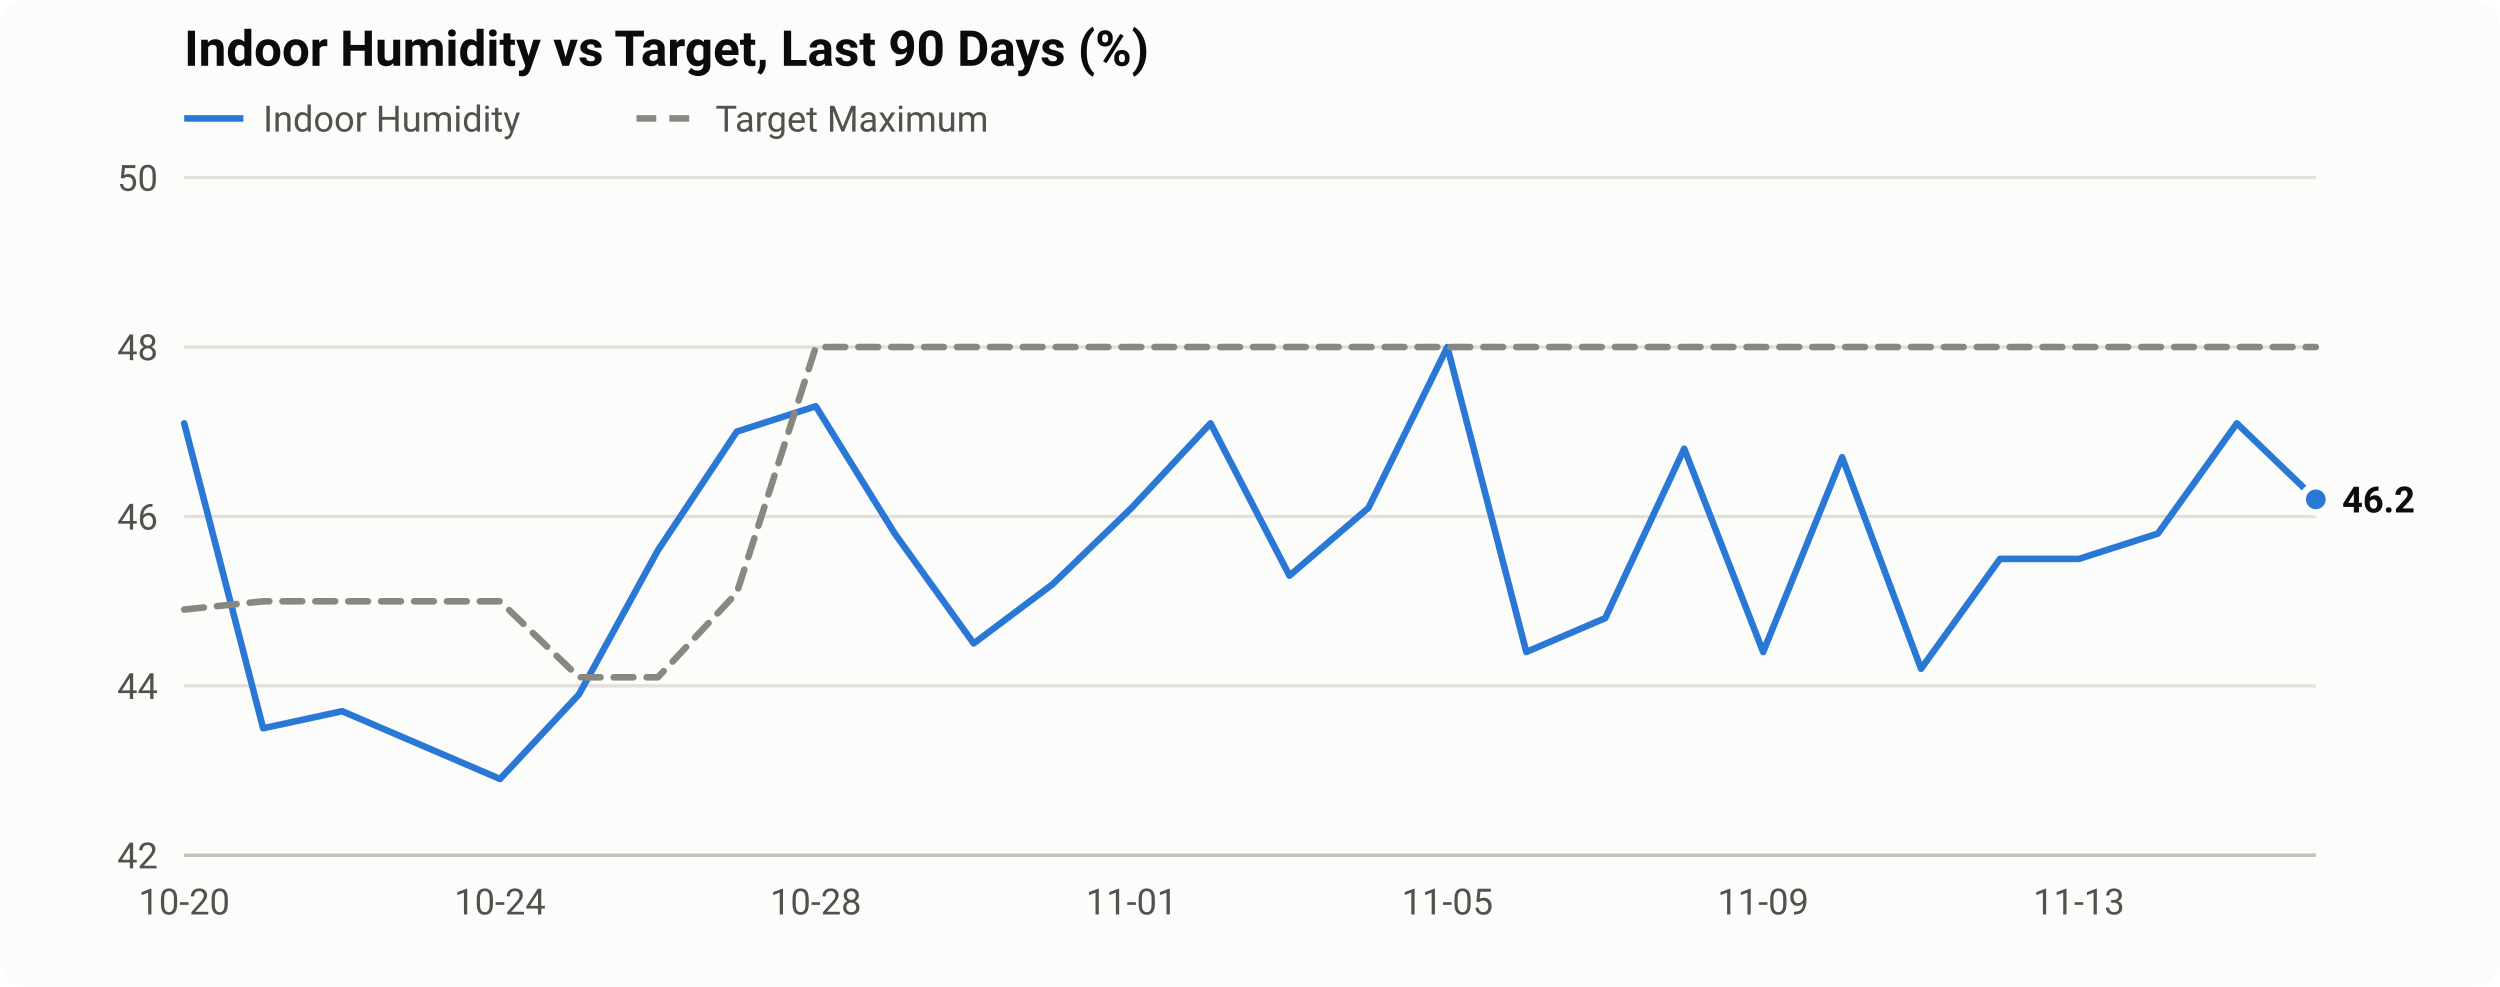
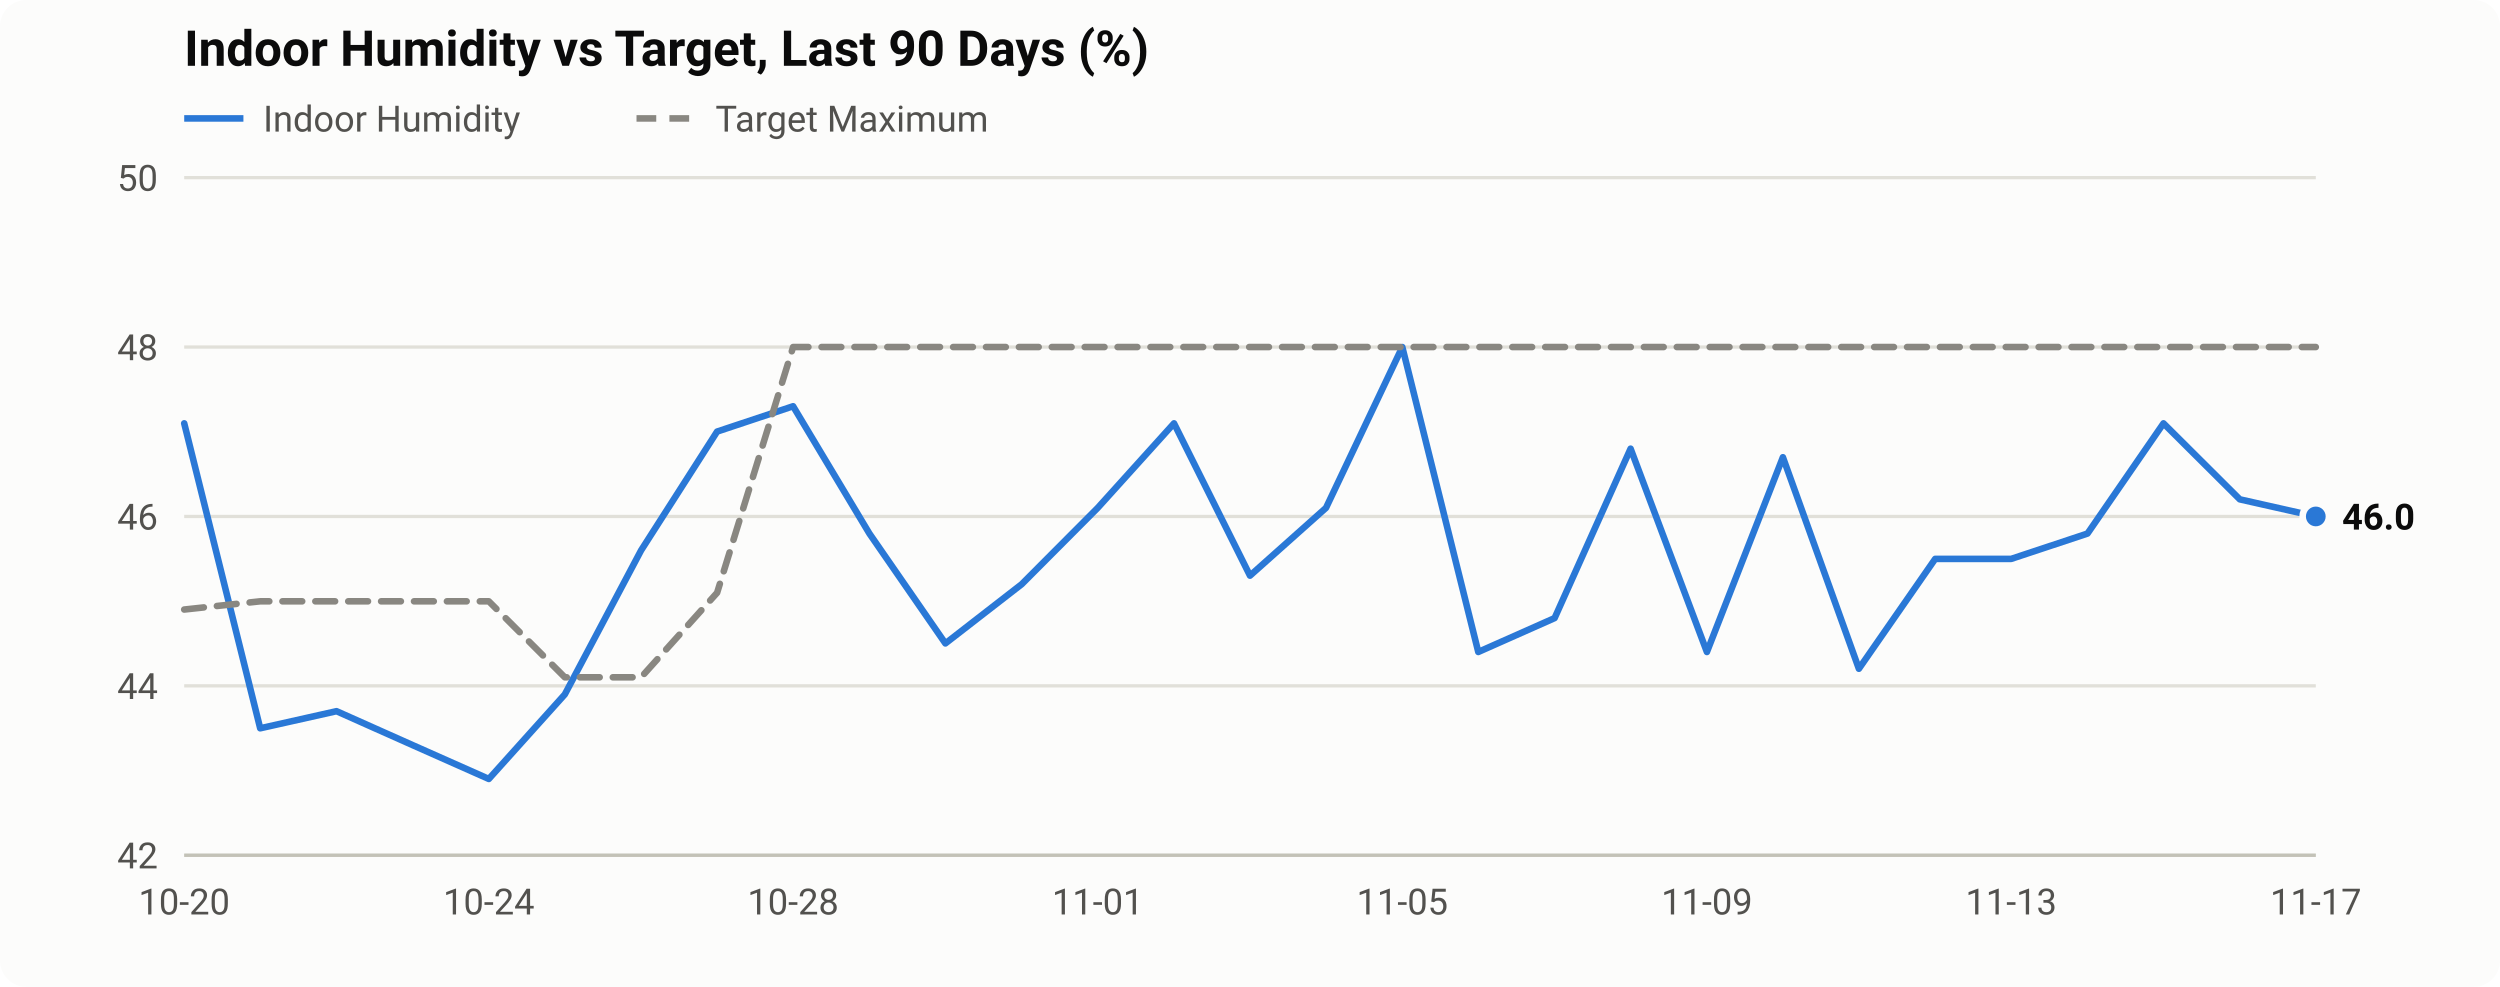
<svg xmlns="http://www.w3.org/2000/svg" viewBox="0 0 760 300" role="img" aria-label="Indoor Humidity vs Target, Last 90 Days (%)" class="chart">
  <style>.chart{font-family:system-ui,-apple-system,'Segoe UI',Roboto,Helvetica,Arial,sans-serif}.chart-title{font-size:15px;font-weight:600;fill:#0b0b0b}.axis,.legend{font-size:11px;fill:#52514e}.value{font-size:11px;fill:#0b0b0b;font-weight:600}.grid{stroke:#e1e0d9;stroke-width:1}.baseline{stroke:#c3c2b7;stroke-width:1}.line{stroke-width:2;stroke-linejoin:round;stroke-linecap:round}.ref{stroke:#898781}.dot{stroke:#fcfcfb;stroke-width:2}.hit{fill:transparent}.s1{stroke:#2a78d6}.f1{fill:#2a78d6}.s2{stroke:#eb6834}.f2{fill:#eb6834}.s3{stroke:#1baf7a}.f3{fill:#1baf7a}.s4{stroke:#eda100}.f4{fill:#eda100}.s5{stroke:#e87ba4}.f5{fill:#e87ba4}.s6{stroke:#008300}.f6{fill:#008300}.s7{stroke:#6250d6}.f7{fill:#6250d6}.s8{stroke:#e34948}.f8{fill:#e34948}</style>
  <rect width="760" height="300" rx="8" fill="#fcfcfb" />
  <text x="56" y="20" class="chart-title">Indoor Humidity vs Target, Last 90 Days (%)</text>
  <line x1="56" x2="74" y1="36" y2="36" class="s1" stroke-width="2" />
  <text x="80" y="40" class="legend">Indoor Humidity</text>
  <line x1="193.5" x2="211.5" y1="36" y2="36" class="ref" stroke-width="2" stroke-dasharray="6 4" />
  <text x="217.5" y="40" class="legend">Target Maximum</text>
  <line x1="56" x2="704" y1="260.0" y2="260.0" class="grid" />
  <text x="48" y="264.0" class="axis" text-anchor="end">42</text>
  <line x1="56" x2="704" y1="208.5" y2="208.5" class="grid" />
  <text x="48" y="212.5" class="axis" text-anchor="end">44</text>
  <line x1="56" x2="704" y1="157.0" y2="157.0" class="grid" />
  <text x="48" y="161.0" class="axis" text-anchor="end">46</text>
  <line x1="56" x2="704" y1="105.5" y2="105.5" class="grid" />
  <text x="48" y="109.5" class="axis" text-anchor="end">48</text>
  <line x1="56" x2="704" y1="54.0" y2="54.0" class="grid" />
  <text x="48" y="58.0" class="axis" text-anchor="end">50</text>
  <line x1="56" x2="704" y1="260.0" y2="260.0" class="baseline" />
  <text x="56.0" y="278" class="axis" text-anchor="middle">10-20</text>
-   <text x="152.0" y="278" class="axis" text-anchor="middle">10-24</text>
-   <text x="248.0" y="278" class="axis" text-anchor="middle">10-28</text>
-   <text x="344.0" y="278" class="axis" text-anchor="middle">11-01</text>
-   <text x="440.0" y="278" class="axis" text-anchor="middle">11-05</text>
-   <text x="536.0" y="278" class="axis" text-anchor="middle">11-09</text>
-   <text x="632.0" y="278" class="axis" text-anchor="middle">11-13</text>
-   <polyline points="56.0,128.7 80.0,221.4 104.0,216.2 128.0,226.5 152.0,236.8 176.0,211.1 200.0,167.3 224.0,131.2 248.0,123.5 272.0,162.2 296.0,195.6 320.0,177.6 344.0,154.4 368.0,128.7 392.0,175.0 416.0,154.4 440.0,105.5 464.0,198.2 488.0,187.9 512.0,136.4 536.0,198.2 560.0,139.0 584.0,203.3 608.0,169.9 632.0,169.9 656.0,162.2 680.0,128.7 704.0,151.8" fill="none" class="s1 line" />
-   <circle cx="704.0" cy="151.8" r="4" class="f1 dot" />
-   <text x="712.0" y="155.8" class="value">46.2</text>
-   <polyline points="56.0,185.3 80.0,182.8 104.0,182.8 128.0,182.8 152.0,182.8 176.0,205.9 200.0,205.9 224.0,180.2 248.0,105.5 272.0,105.5 296.0,105.5 320.0,105.5 344.0,105.5 368.0,105.5 392.0,105.5 416.0,105.5 440.0,105.5 464.0,105.5 488.0,105.5 512.0,105.5 536.0,105.5 560.0,105.5 584.0,105.5 608.0,105.5 632.0,105.5 656.0,105.5 680.0,105.5 704.0,105.5" fill="none" class="ref line" stroke-dasharray="6 4" />
+   <text x="148.6" y="278" class="axis" text-anchor="middle">10-24</text>
+   <text x="241.1" y="278" class="axis" text-anchor="middle">10-28</text>
+   <text x="333.7" y="278" class="axis" text-anchor="middle">11-01</text>
+   <text x="426.3" y="278" class="axis" text-anchor="middle">11-05</text>
+   <text x="518.9" y="278" class="axis" text-anchor="middle">11-09</text>
+   <text x="611.4" y="278" class="axis" text-anchor="middle">11-13</text>
+   <text x="704.0" y="278" class="axis" text-anchor="middle">11-17</text>
+   <polyline points="56.0,128.7 79.1,221.4 102.3,216.2 125.4,226.5 148.6,236.8 171.7,211.1 194.9,167.3 218.0,131.2 241.1,123.5 264.3,162.2 287.4,195.6 310.6,177.6 333.7,154.4 356.9,128.7 380.0,175.0 403.1,154.4 426.3,105.5 449.4,198.2 472.6,187.9 495.7,136.4 518.9,198.2 542.0,139.0 565.1,203.3 588.3,169.9 611.4,169.9 634.6,162.2 657.7,128.7 680.9,151.8 704.0,157.0" fill="none" class="s1 line" />
+   <circle cx="704.0" cy="157.0" r="4" class="f1 dot" />
+   <text x="712.0" y="161.0" class="value">46.0</text>
+   <polyline points="56.0,185.3 79.1,182.8 102.3,182.8 125.4,182.8 148.6,182.8 171.7,205.9 194.9,205.9 218.0,180.2 241.1,105.5 264.3,105.5 287.4,105.5 310.6,105.5 333.7,105.5 356.9,105.5 380.0,105.5 403.1,105.5 426.3,105.5 449.4,105.5 472.6,105.5 495.7,105.5 518.9,105.5 542.0,105.5 565.1,105.5 588.3,105.5 611.4,105.5 634.6,105.5 657.7,105.5 680.9,105.5 704.0,105.5" fill="none" class="ref line" stroke-dasharray="6 4" />
</svg>
